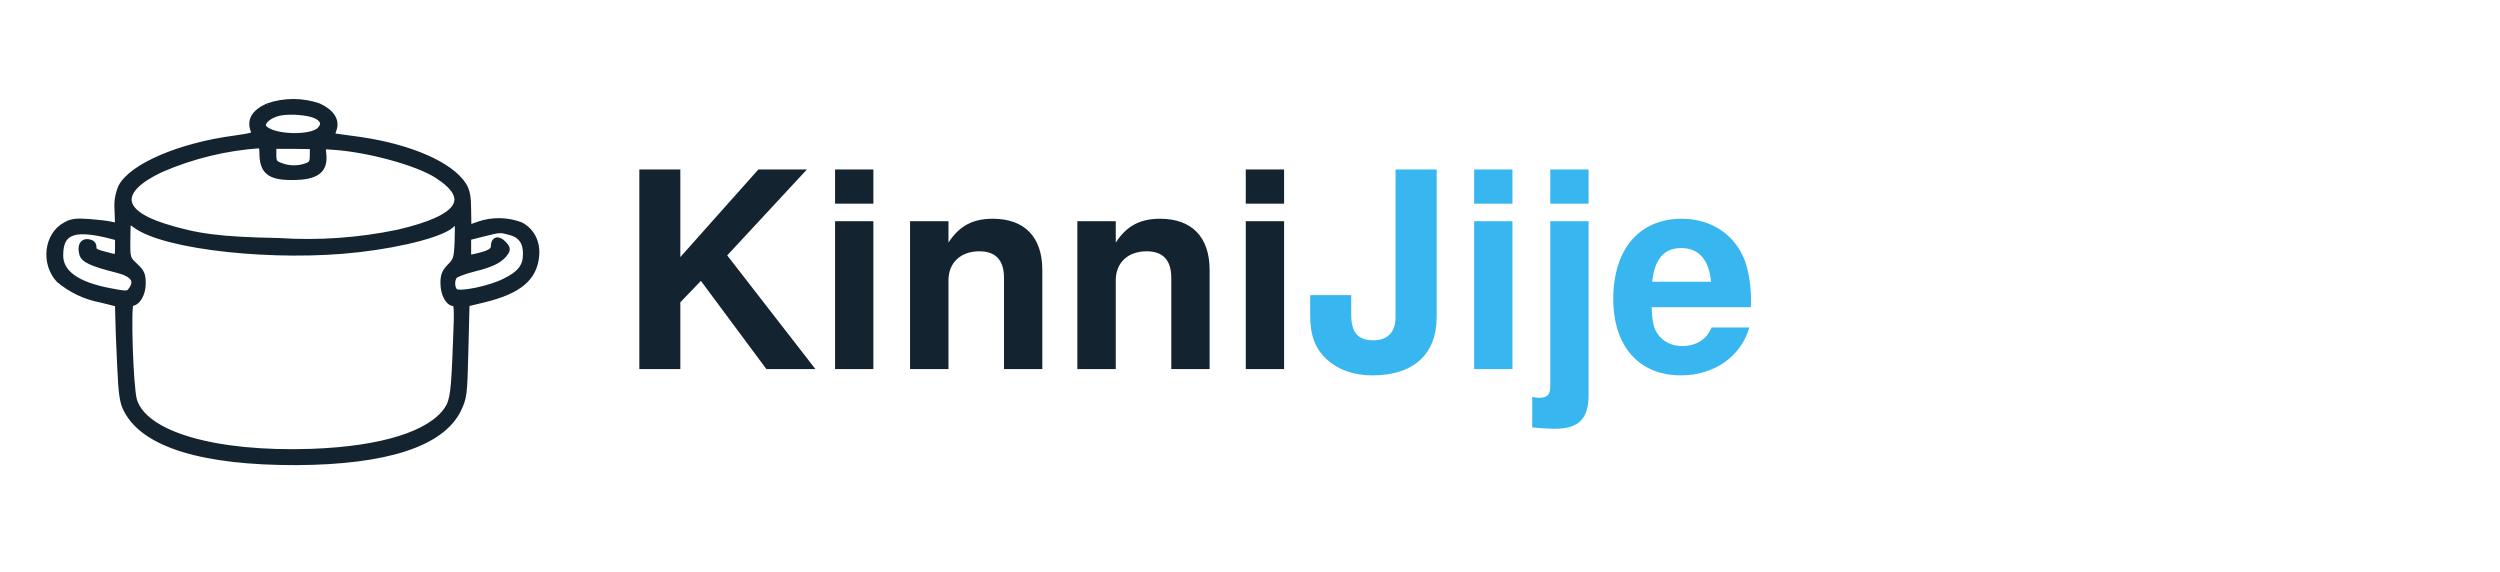
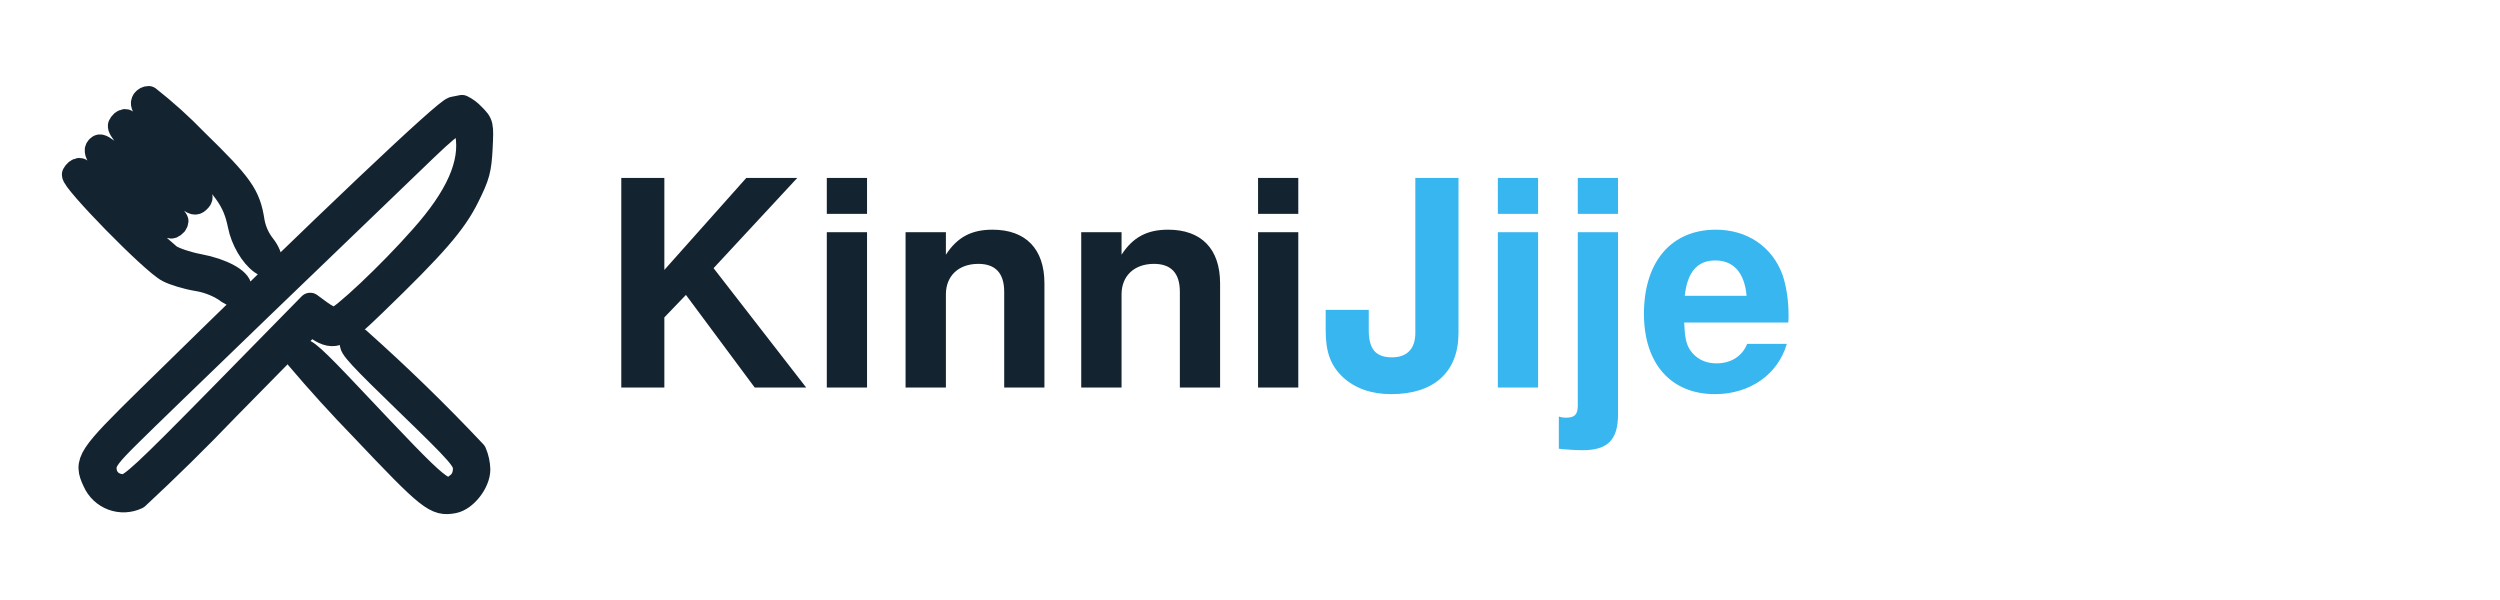
- <svg xmlns="http://www.w3.org/2000/svg" viewBox="0 0 420 96" role="img" aria-label="KinniJije">
-   <g transform="translate(4 14) scale(0.385)" fill="#132430" stroke="#132430" stroke-width="2.4" stroke-linejoin="round">
-     <path d="M106.5 9.9q-9.3 4.2-6.1 11.2c.6 1.4-.7 1.8-8.5 2.9-24 3.2-44.8 12.2-49.5 21.2a21 21 0 0 0-1.6 10.2l.2 6.8-2.7-.6c-1.6-.4-5.9-.9-9.8-1.2-5.7-.4-7.6-.2-10.4 1.4-8.1 4.4-9.5 16.8-2.8 24a40 40 0 0 0 18.5 8.7l7.2 1.8.1 5.1c0 2.8.4 12.3.8 21.1.6 13.4 1.1 16.7 2.9 20.1 7.8 15.1 33.4 22.9 74.2 22.8 39.1-.2 63.3-8.1 70.6-22.9 2.6-5.5 2.7-6.3 3.2-26l.5-20.3 7.1-1.7c15.7-3.8 22.4-9.4 23.3-19.3.5-5.9-2-10.8-6.8-13.4a27 27 0 0 0-18.4-.3l-4.2 1.5c-.2 0-.3-3.4-.3-7.6 0-5.9-.5-8.4-2-10.9-5.5-8.9-23.2-16.7-45.2-19.9L135.2 23q-1 0 .1-2.9c1.4-3.9-1-7.6-6.6-10.2a34 34 0 0 0-22.2 0m21 4.3q5 2.5 1.6 6.1c-3.9 3.9-20.7 3.3-24.2-.9-1.7-2.1 1.7-5.4 6.8-6.5 4.5-.9 12.4-.3 15.8 1.3m-23.5 16c0 8.2 3.1 10.8 13 10.8 10.7 0 14.6-2.9 13.8-10.2l-.3-3.3 4.5.3c15.2 1 36.6 6.8 45.3 12.4q23.8 15.3-16.8 24.8a193 193 0 0 1-52.3 3.7c-25.6-.5-35.7-1.8-50.2-6.4-19.8-6.3-20.2-15.7-1.1-24.7a131 131 0 0 1 43.4-10.5c.4 0 .7 1.4.7 3.1m22 1.1c0 3.1-.4 3.9-2.6 4.7a16 16 0 0 1-11.3-.1c-2.7-1-3.1-1.5-3.1-4.8v-3.7h8.5l8.5.1zM48.8 62c12.8 9.5 61.3 14.7 97.3 10.5 20-2.3 37.7-7.1 41-11.1 2.1-2.5 2.4-1.5 2.1 7.1-.3 7.9-.6 8.7-3.3 11.4-2.3 2.4-2.9 3.8-2.9 7.3 0 4.7 2.2 8.8 4.6 8.8 1.4 0 1.5 2.1.9 16.2-.8 22.4-1.3 26.2-3.8 30-7.3 10.8-28.5 17.4-59.3 18.5-41.9 1.4-72.7-7.5-77.2-22.4-1.7-5.6-2.8-42.3-1.4-42.3 2.8 0 5.2-4 5.2-8.6 0-4-.5-5.1-3.4-7.8-3.3-3.1-3.4-3.2-3.3-11.4 0-4.5.2-8.2.4-8.2s1.6.9 3.1 2m-12.5 4.2 4.7 1.2v4.3c0 4.2-.1 4.3-2.7 3.7-7.3-1.8-7.8-2.1-7.8-4q0-1.8-2.3-2.2c-2.6-.4-3.7 1.7-2.8 5.2.6 2.6 4.3 4.3 15 7q11.1 2.7 6.3 8.9c-1.1 1.6-1.8 1.7-9 .3Q15.8 86.5 16 74.9c0-9.9 5.6-12.2 20.3-8.7M212.2 65q7 1.8 6.8 9.6c0 5.3-2.5 8.5-9.3 11.8-6.6 3.3-19.6 5.9-21.4 4.4-1.5-1.2-1.7-4.7-.4-6.6.4-.7 4.3-2.2 8.7-3.3 7.9-1.9 11.8-4 13.8-7.2.8-1.3.6-2.1-1.1-3.8-2.3-2.4-4.3-1.8-4.3 1.2 0 2-1.9 3.1-7.7 4.4l-3.3.7v-8.9l6.3-1.6c7.7-1.9 7.4-1.9 11.9-.7" />
+ <svg xmlns="http://www.w3.org/2000/svg" viewBox="0 0 400 96" role="img" aria-label="KinniJije">
+   <g transform="translate(8 12) scale(0.46)">
+     <g fill="#132430" stroke="#132430" stroke-width="8.32" stroke-linejoin="round" stroke-linecap="round">
+       <path d="M32.6 8.9c-1.2 1.8.7 4 13.9 16.5C61.2 39.2 64.2 43.5 66 52.3c1 5.1 4.2 10.5 7.5 12.9 3.7 2.7 4.2-1.5.7-5.9a19 19 0 0 1-3.7-8.3c-1.4-9.2-3.9-12.7-19.8-28.2A163 163 0 0 0 34.3 8q-1 0-1.7.9m107.7 2.8c-2.7.5-42.8 38.5-105.5 100-21.7 21.3-22.6 22.7-19.3 29.7a11 11 0 0 0 14.8 5.5 753 753 0 0 0 31.3-30.8l29.1-29.6 2.6 1.8c5.6 3.6 8 2.6 19.5-8.6 21-20.3 27.9-28.2 32.4-37.3 3.7-7.4 4.2-9.5 4.6-16.9.4-8.3.4-8.5-2.6-11.5a13 13 0 0 0-3.9-2.9zm4.8 8.8c1.8 10.3-3.3 21.9-15.9 36C118.2 69 101.2 85 99 85c-.9 0-3.2-1.2-5.1-2.6l-3.4-2.5-31 31.6C32.7 138.8 28.1 143 25.6 143c-3.9 0-6.6-2.6-6.6-6.3 0-2.5 1.6-4.6 8.8-11.7 7.9-7.9 78.5-75.9 102.9-99.3 11.4-10.9 13.4-11.6 14.4-5.2M24.3 17.6c-.4 1.1 3.2 5.4 12.5 14.7 12.5 12.5 13.3 13.1 14.9 11.4 1.7-1.6 1.1-2.4-11.2-14.7-7.1-7.2-13.6-13-14.3-13q-1.2.1-1.9 1.6m-7.2 7.3c-2.4 1.5-.3 4.4 11.8 16.5 8.4 8.4 12.4 11.7 13.5 11.3q1.5-.7 1.6-1.9c0-.7-5.7-7-12.7-14-9.2-9.1-13.2-12.5-14.2-11.9m-8.8 9.7C7.6 36.5 35.6 65.2 41.1 68c1.9 1 6.4 2.4 10 3a26 26 0 0 1 9.7 3.6q5.2 4 5.2-.6c0-2.7-6.2-6.1-14.2-7.6-3.8-.7-8.4-2.2-10.2-3.4A175 175 0 0 1 25 47c-7.3-7.7-13.9-14-14.7-14q-1.2.1-2 1.6" />
+       <path d="M105.1 93.2c-1 1.1 2.8 5.1 19 20.8 18.4 17.8 20.2 19.9 20.2 22.9q0 3.4-2.2 5.3c-5 4-4.5 4.4-37.5-30.5-12.7-13.5-16.1-16.5-17.2-15.6-.8.6-1.4 1.6-1.4 2.1a492 492 0 0 0 22.6 24.9c23.4 24.7 25.5 26.4 31.8 25.2 4.1-.8 8.6-6.6 8.6-11.1a16 16 0 0 0-1.3-5.9A640 640 0 0 0 107.3 92q-1 .1-2.2 1.2" />
+     </g>
  </g>
-   <text x="104" y="62" font-family="Nunito,Helvetica,Arial,sans-serif" font-size="46" font-weight="800" fill="#132430">Kinni<tspan fill="#38B6F0">Jije</tspan>
+   <text x="96" y="62" font-family="Nunito,Helvetica,Arial,sans-serif" font-size="46" font-weight="800" fill="#132430">Kinni<tspan fill="#38B6F0">Jije</tspan>
  </text>
</svg>
